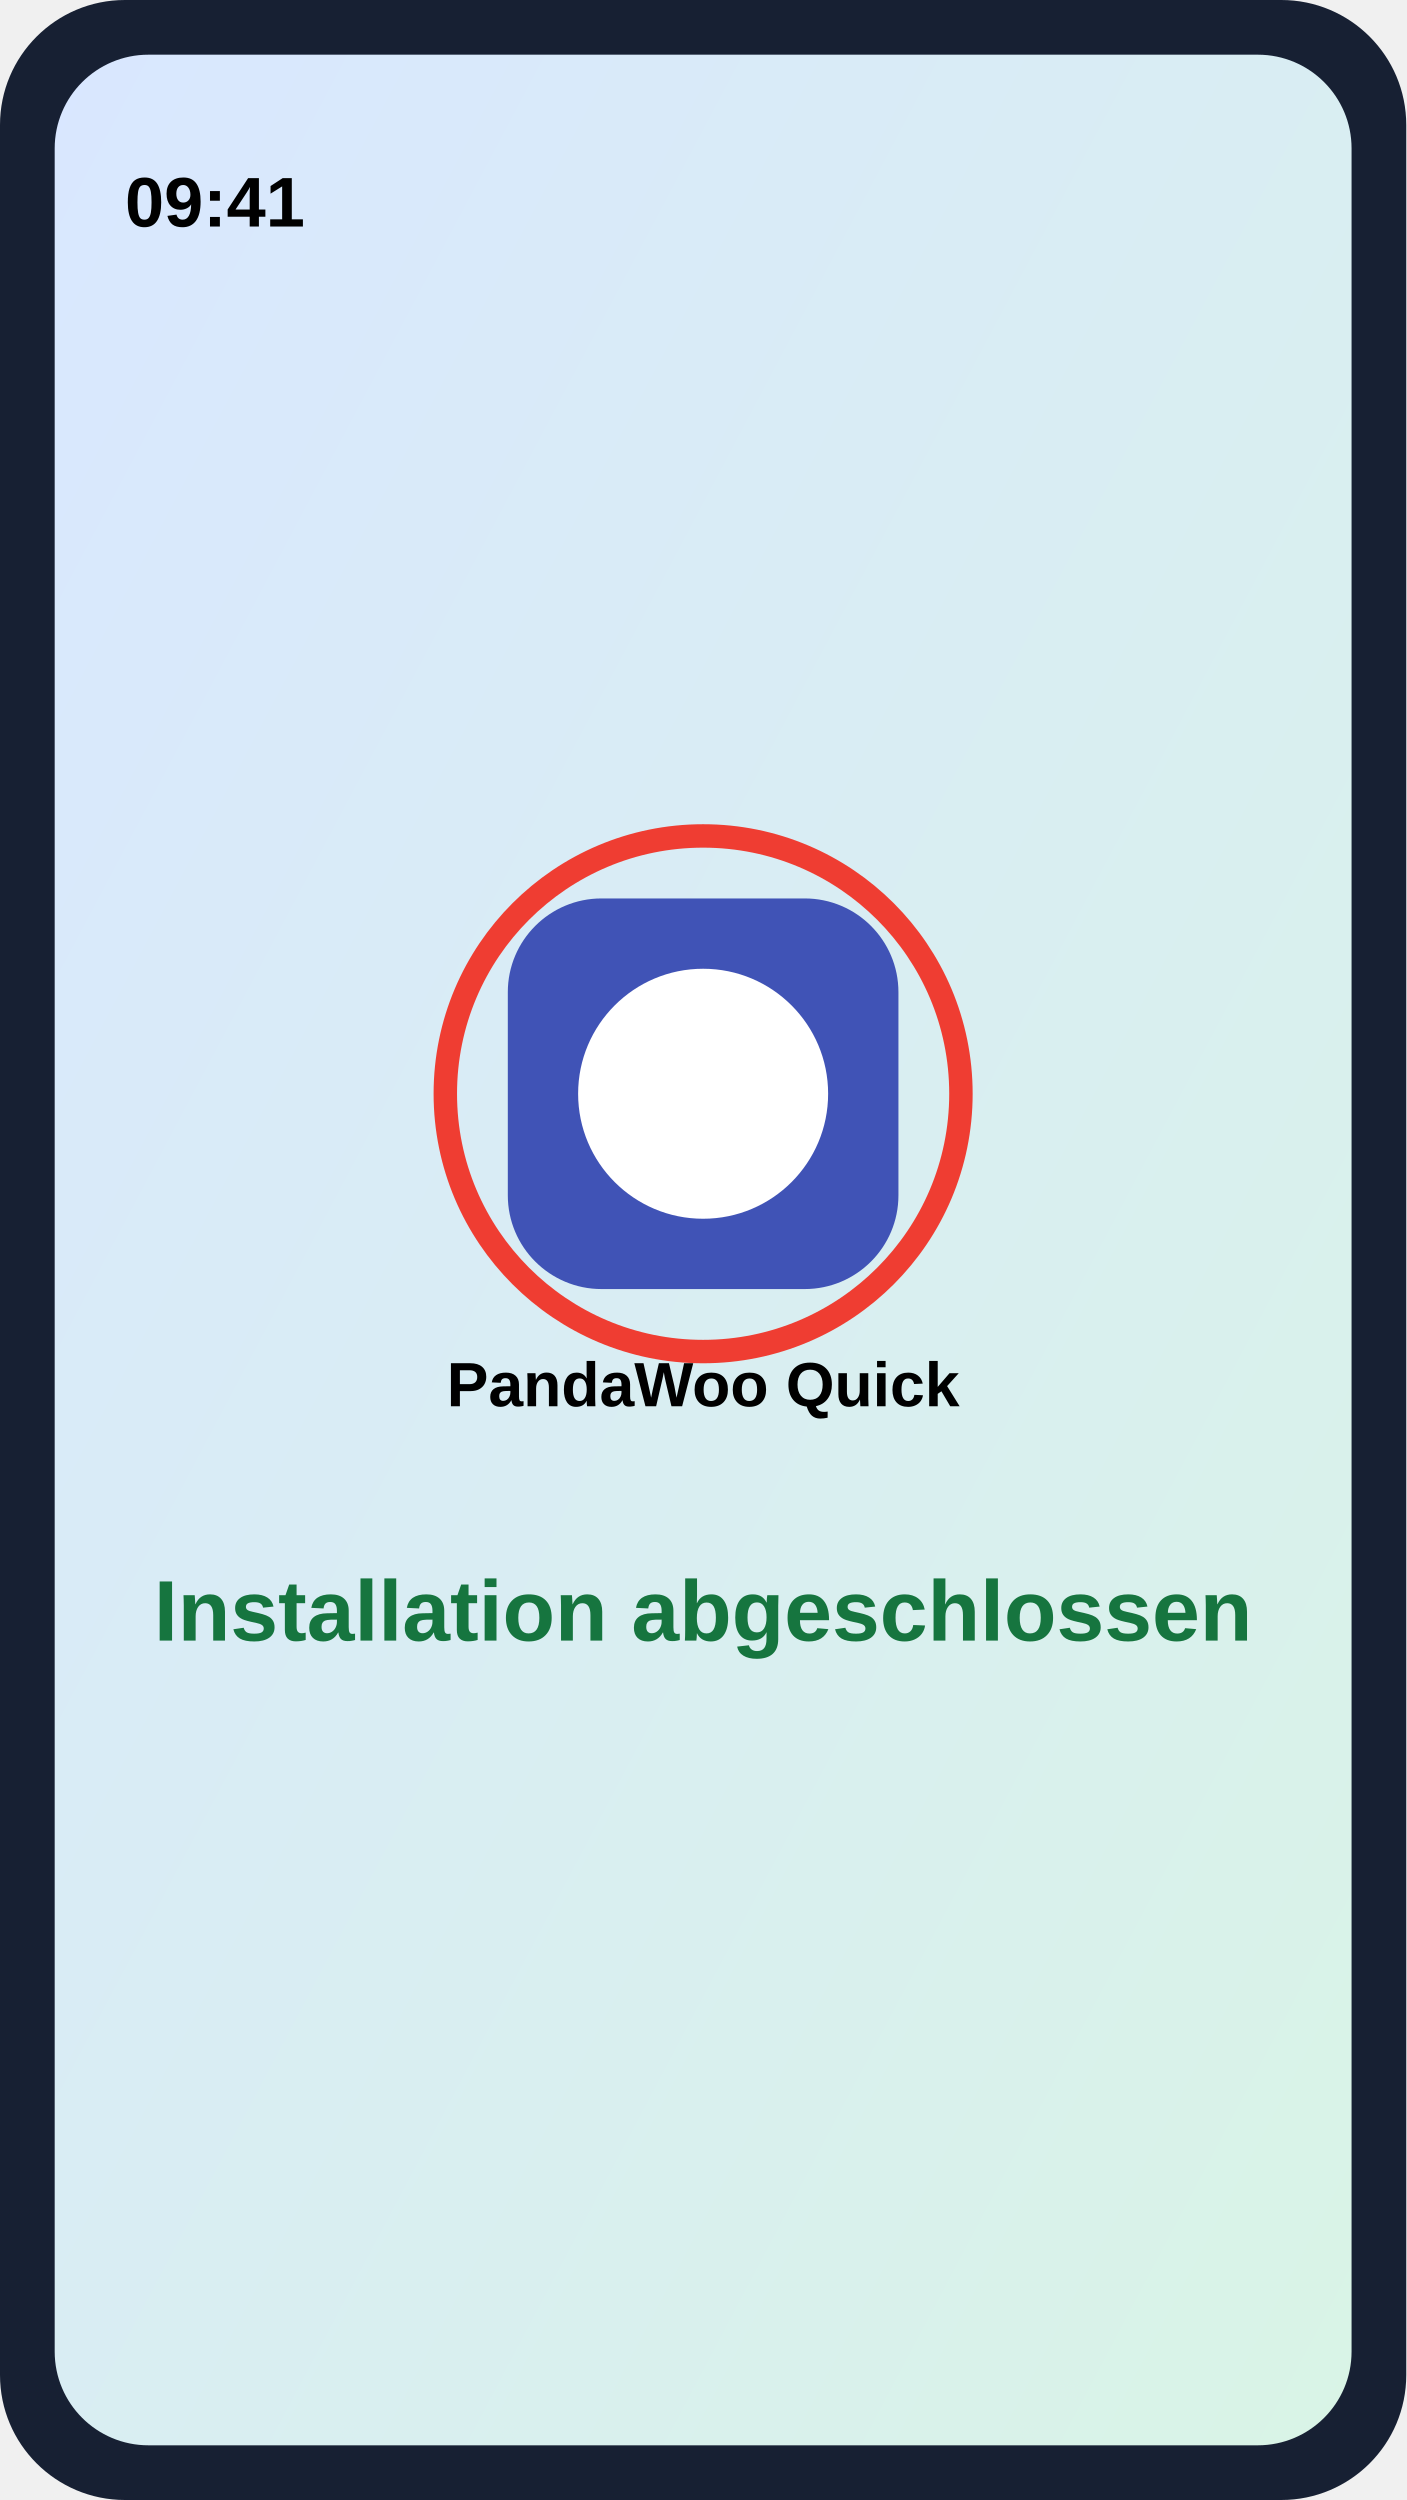
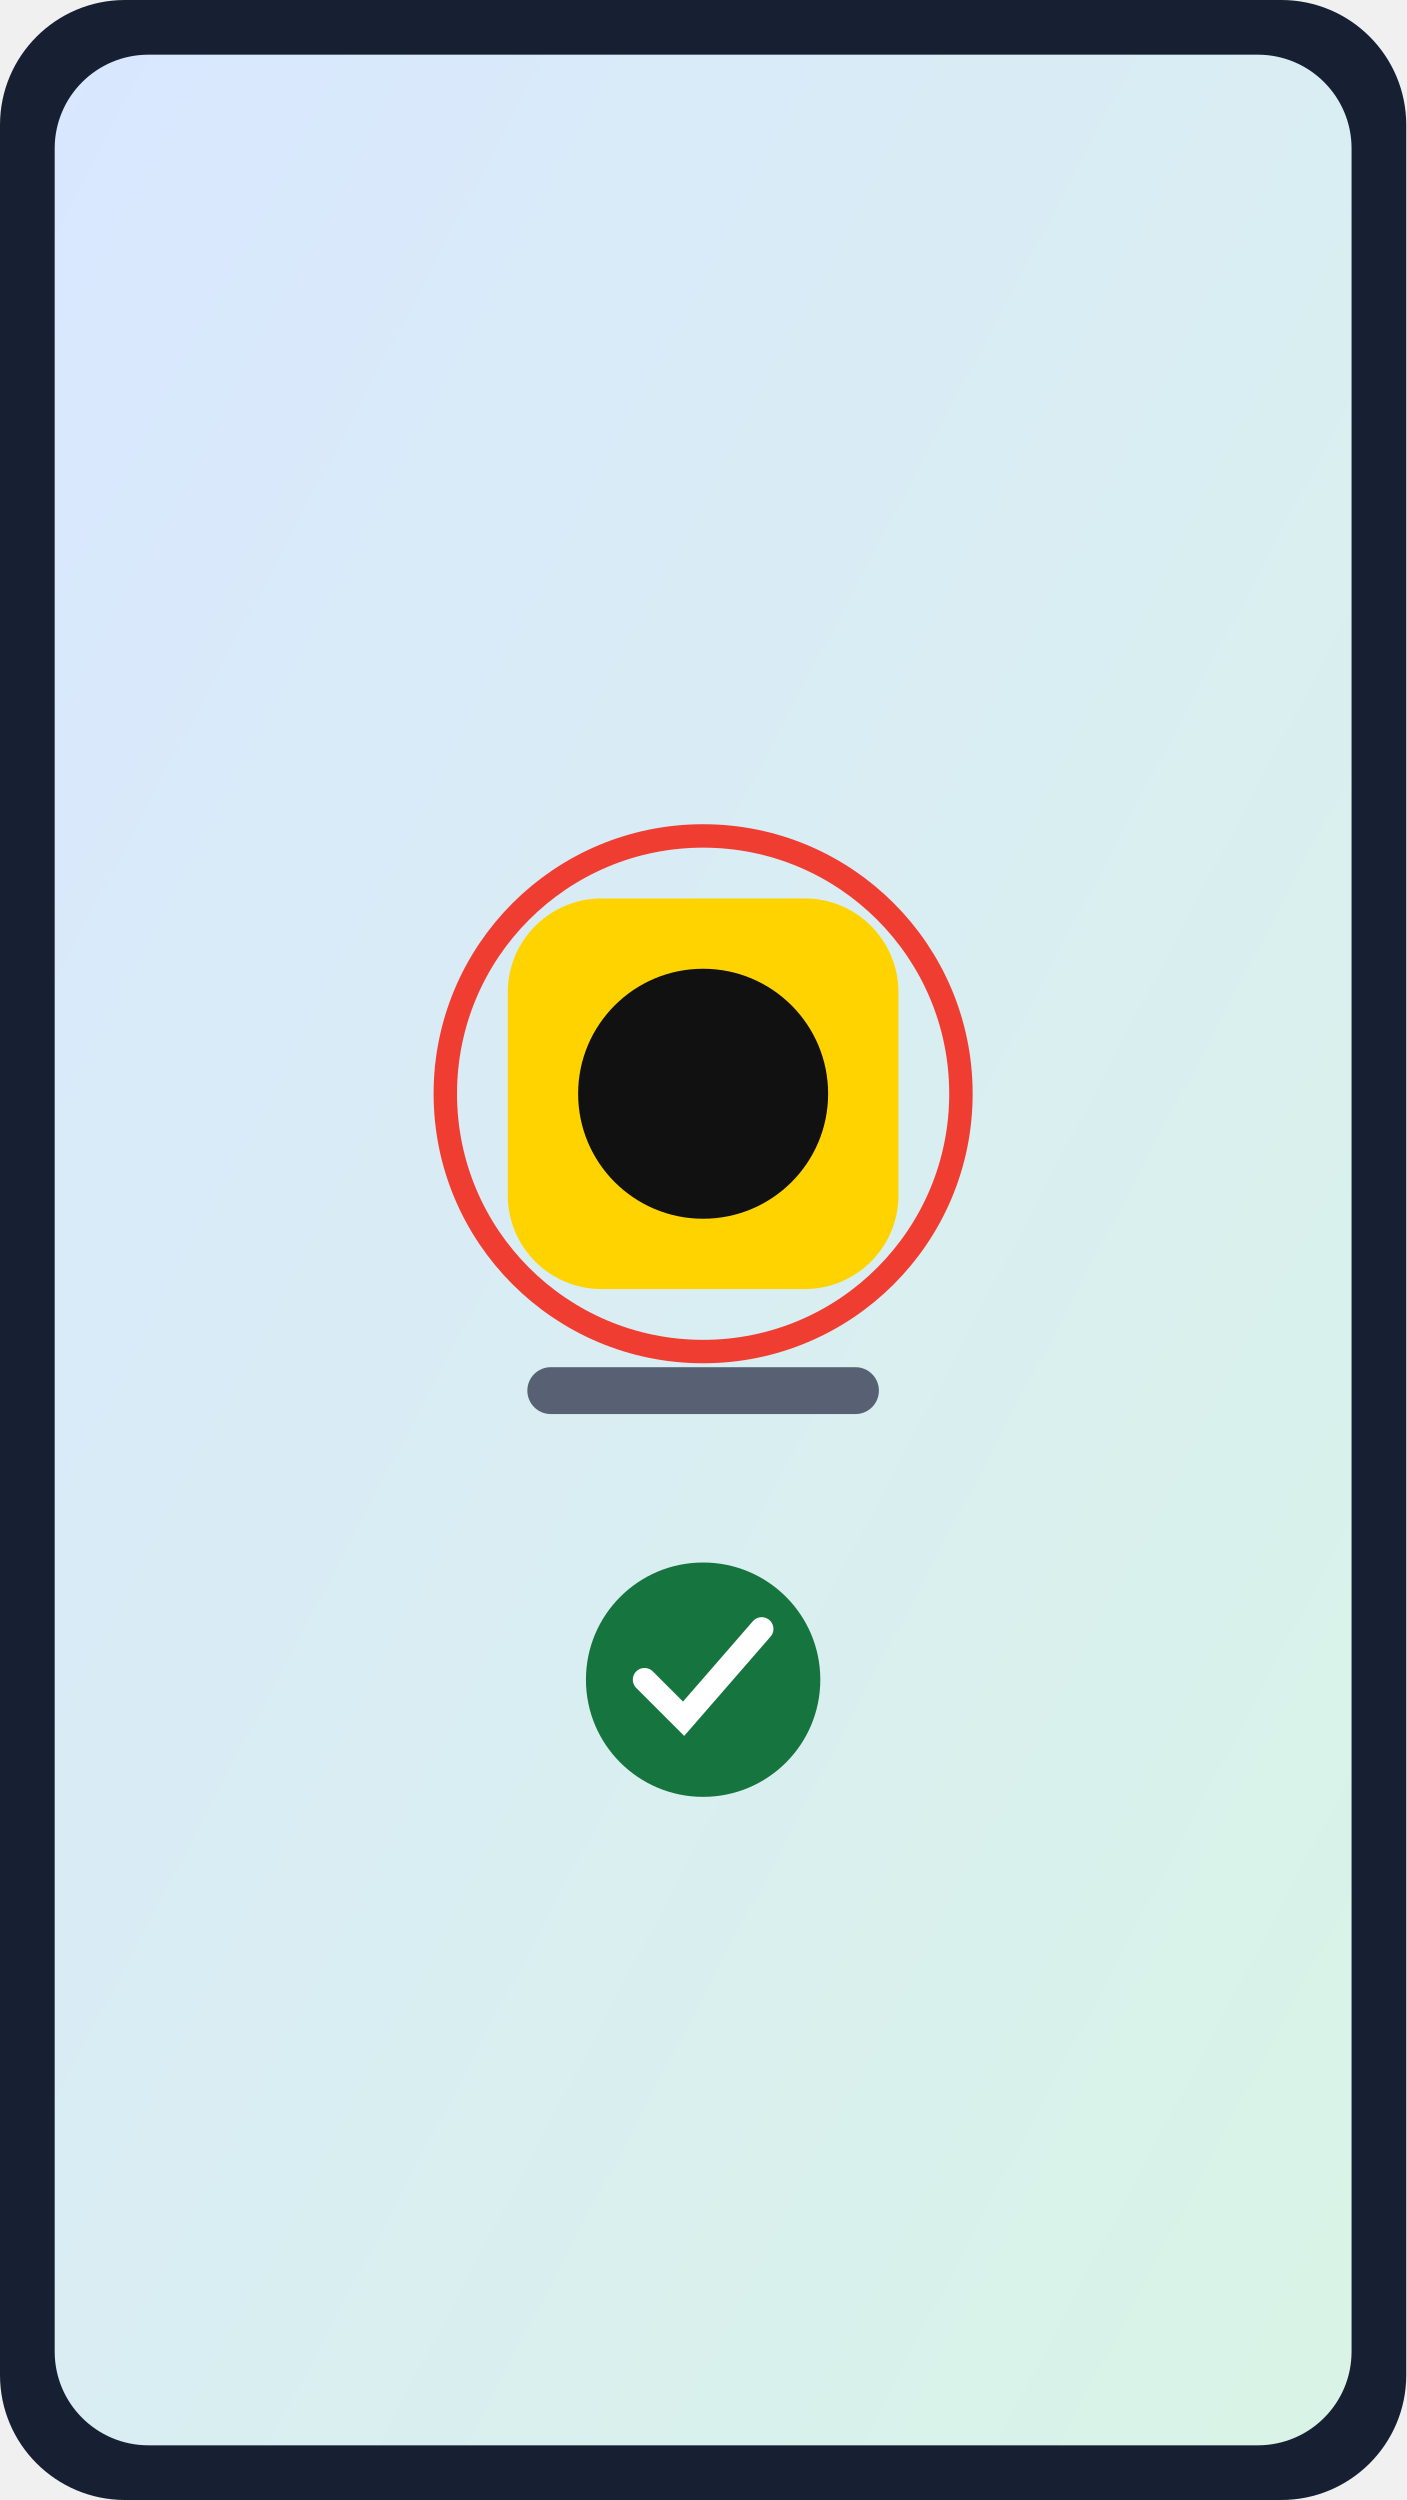
<svg xmlns="http://www.w3.org/2000/svg" viewBox="0 0 360 640">
  <defs>
    <linearGradient id="a" y2="1">
      <stop stop-color="#d9e7ff" />
      <stop offset="1" stop-color="#d9f4e6" />
    </linearGradient>
  </defs>
  <rect width="360" height="640" rx="32" fill="#172033" />
  <rect x="14" y="14" width="332" height="612" rx="24" fill="url(#a)" />
-   <text x="32" y="58" font-family="Arial" font-size="18" font-weight="700">09:41</text>
-   <rect x="130" y="230" width="100" height="100" rx="24" fill="#4053b6" />
-   <circle cx="180" cy="280" r="32" fill="#fff" />
-   <text x="180" y="360" text-anchor="middle" font-family="Arial" font-size="16" font-weight="700">PandaWoo Quick</text>
+   <rect x="130" y="230" width="100" height="100" rx="24" fill="#ffd300" />
+   <circle cx="180" cy="280" r="32" fill="#111" />
+   <rect x="135" y="350" width="90" height="12" rx="6" fill="#586174" />
  <circle cx="180" cy="280" r="66" fill="none" stroke="#ef3d32" stroke-width="6" />
-   <text x="180" y="420" text-anchor="middle" font-family="Arial" font-size="22" font-weight="700" fill="#16753f">Installation abgeschlossen</text>
+   <circle cx="180" cy="430" r="30" fill="#16753f" />
+   <path d="m165 430 10 10 20-23" fill="none" stroke="#fff" stroke-width="6" stroke-linecap="round" />
</svg>
